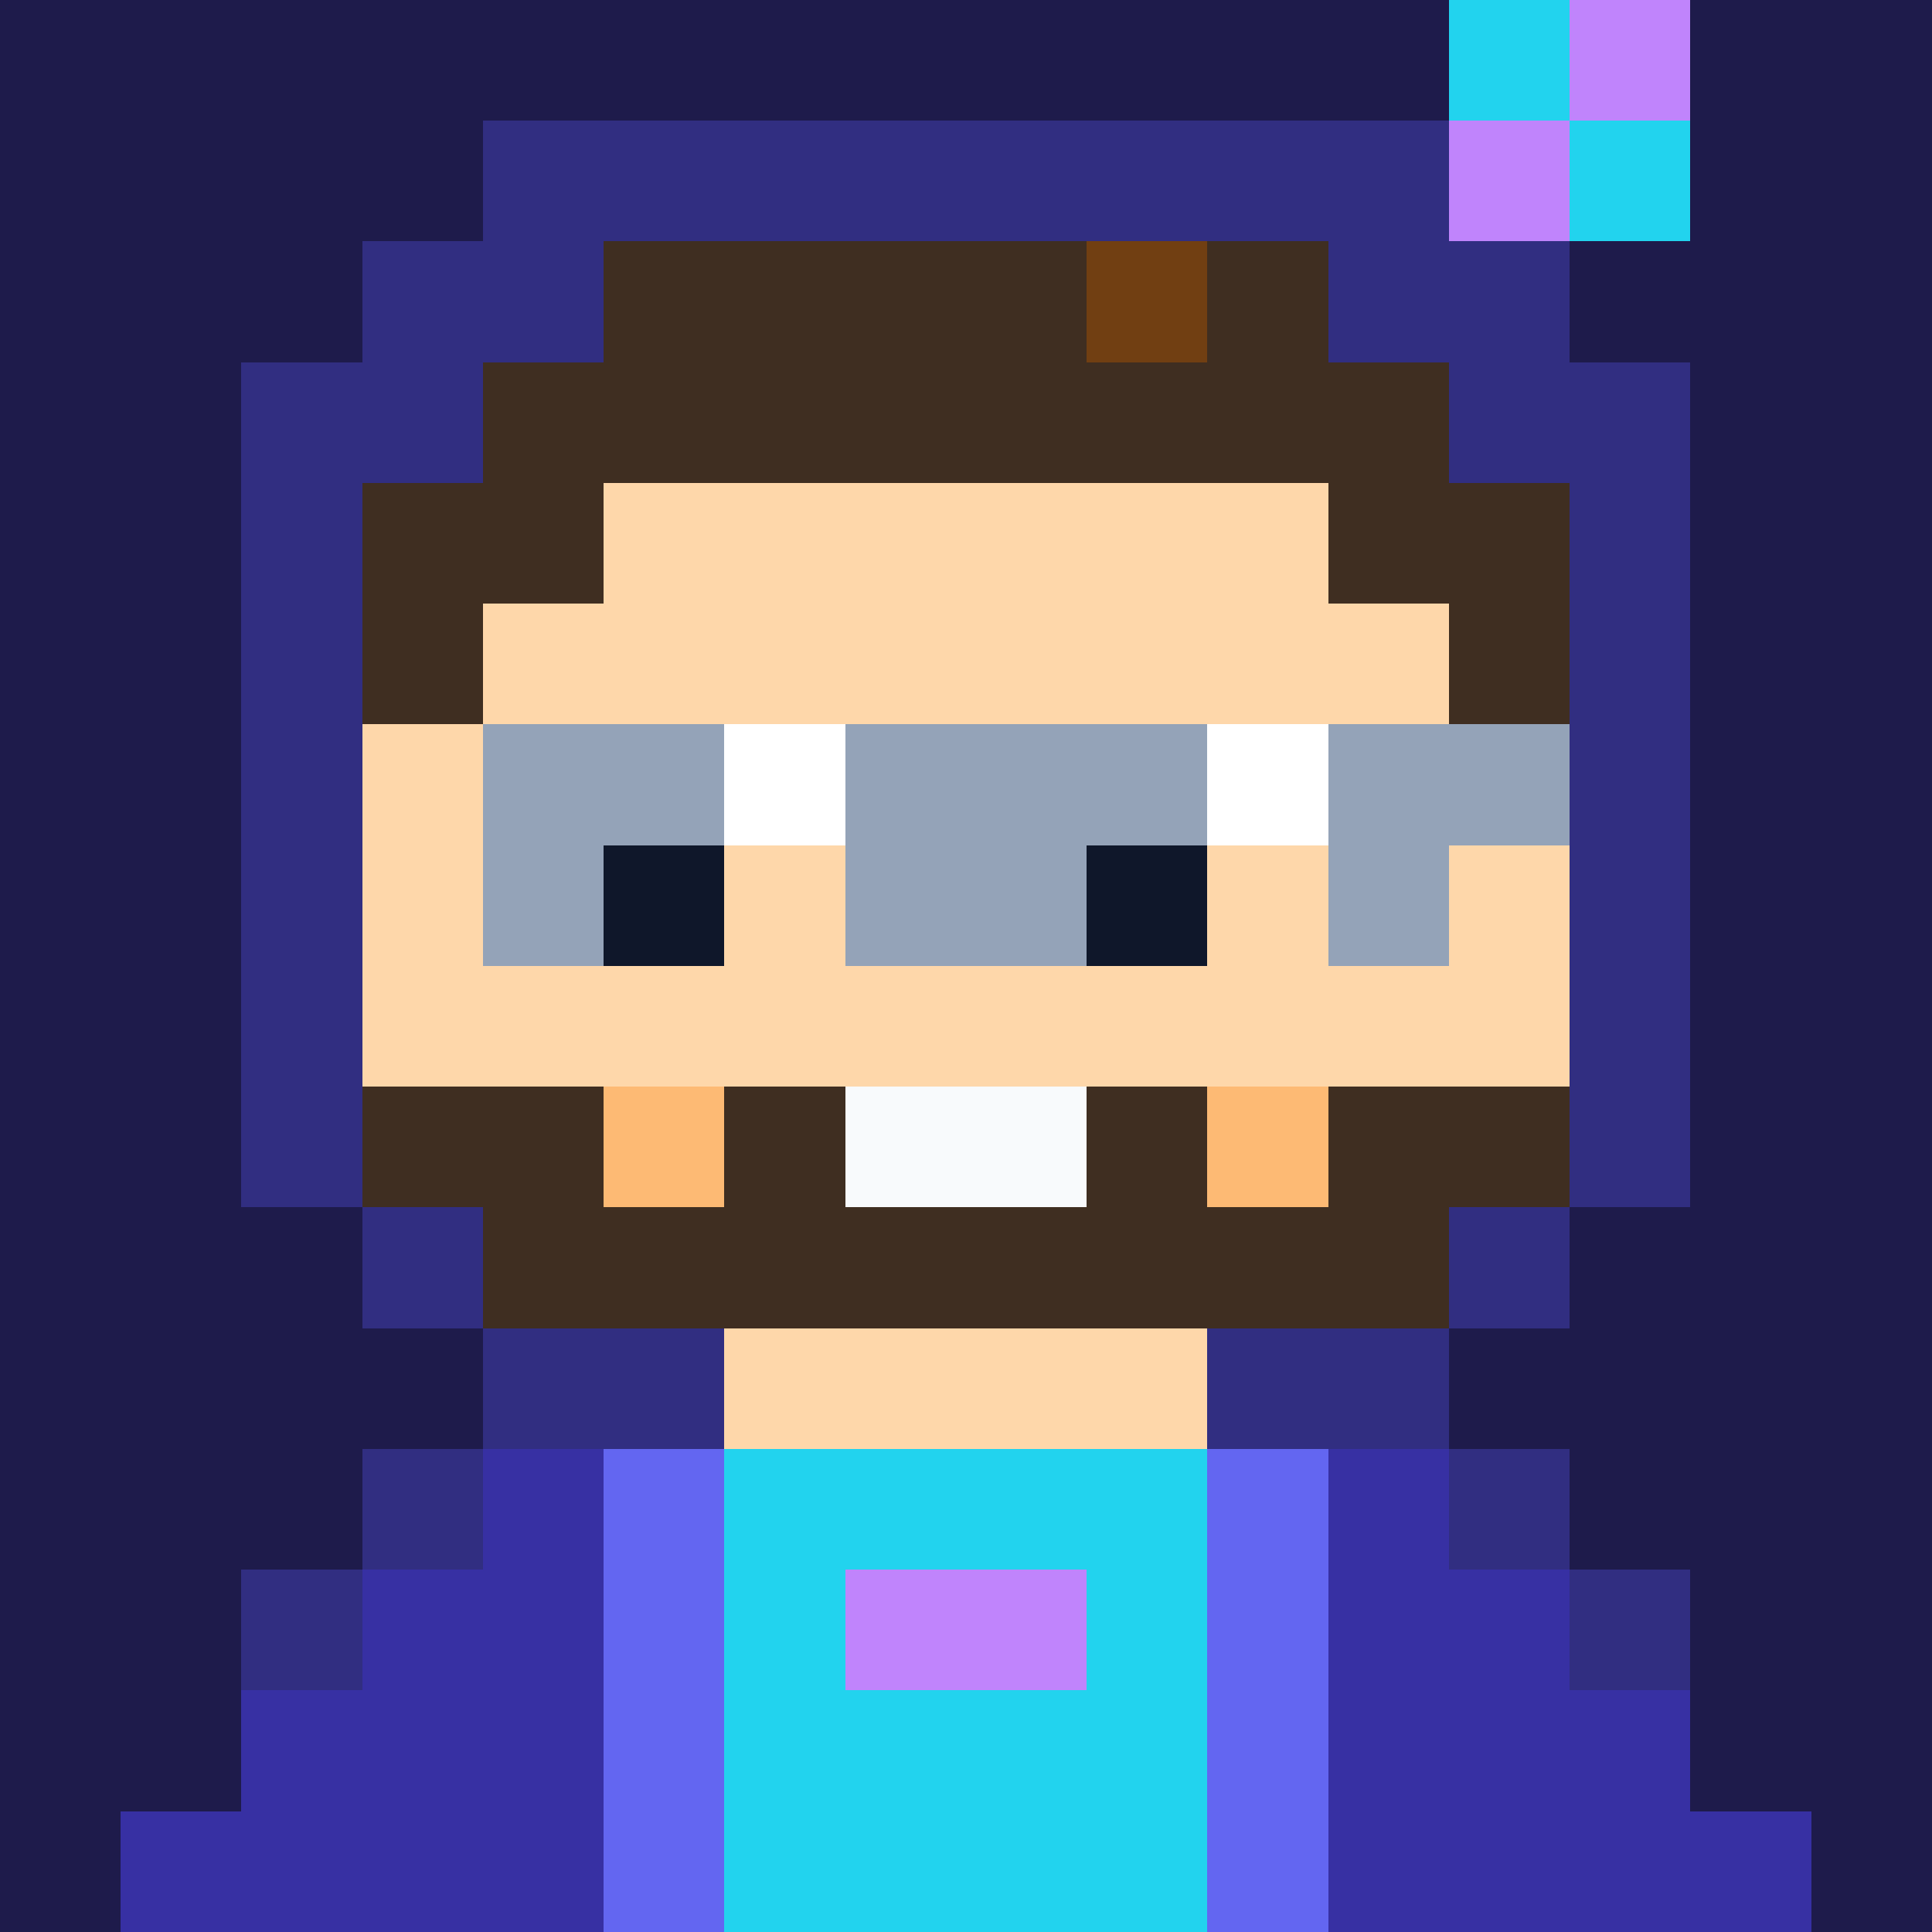
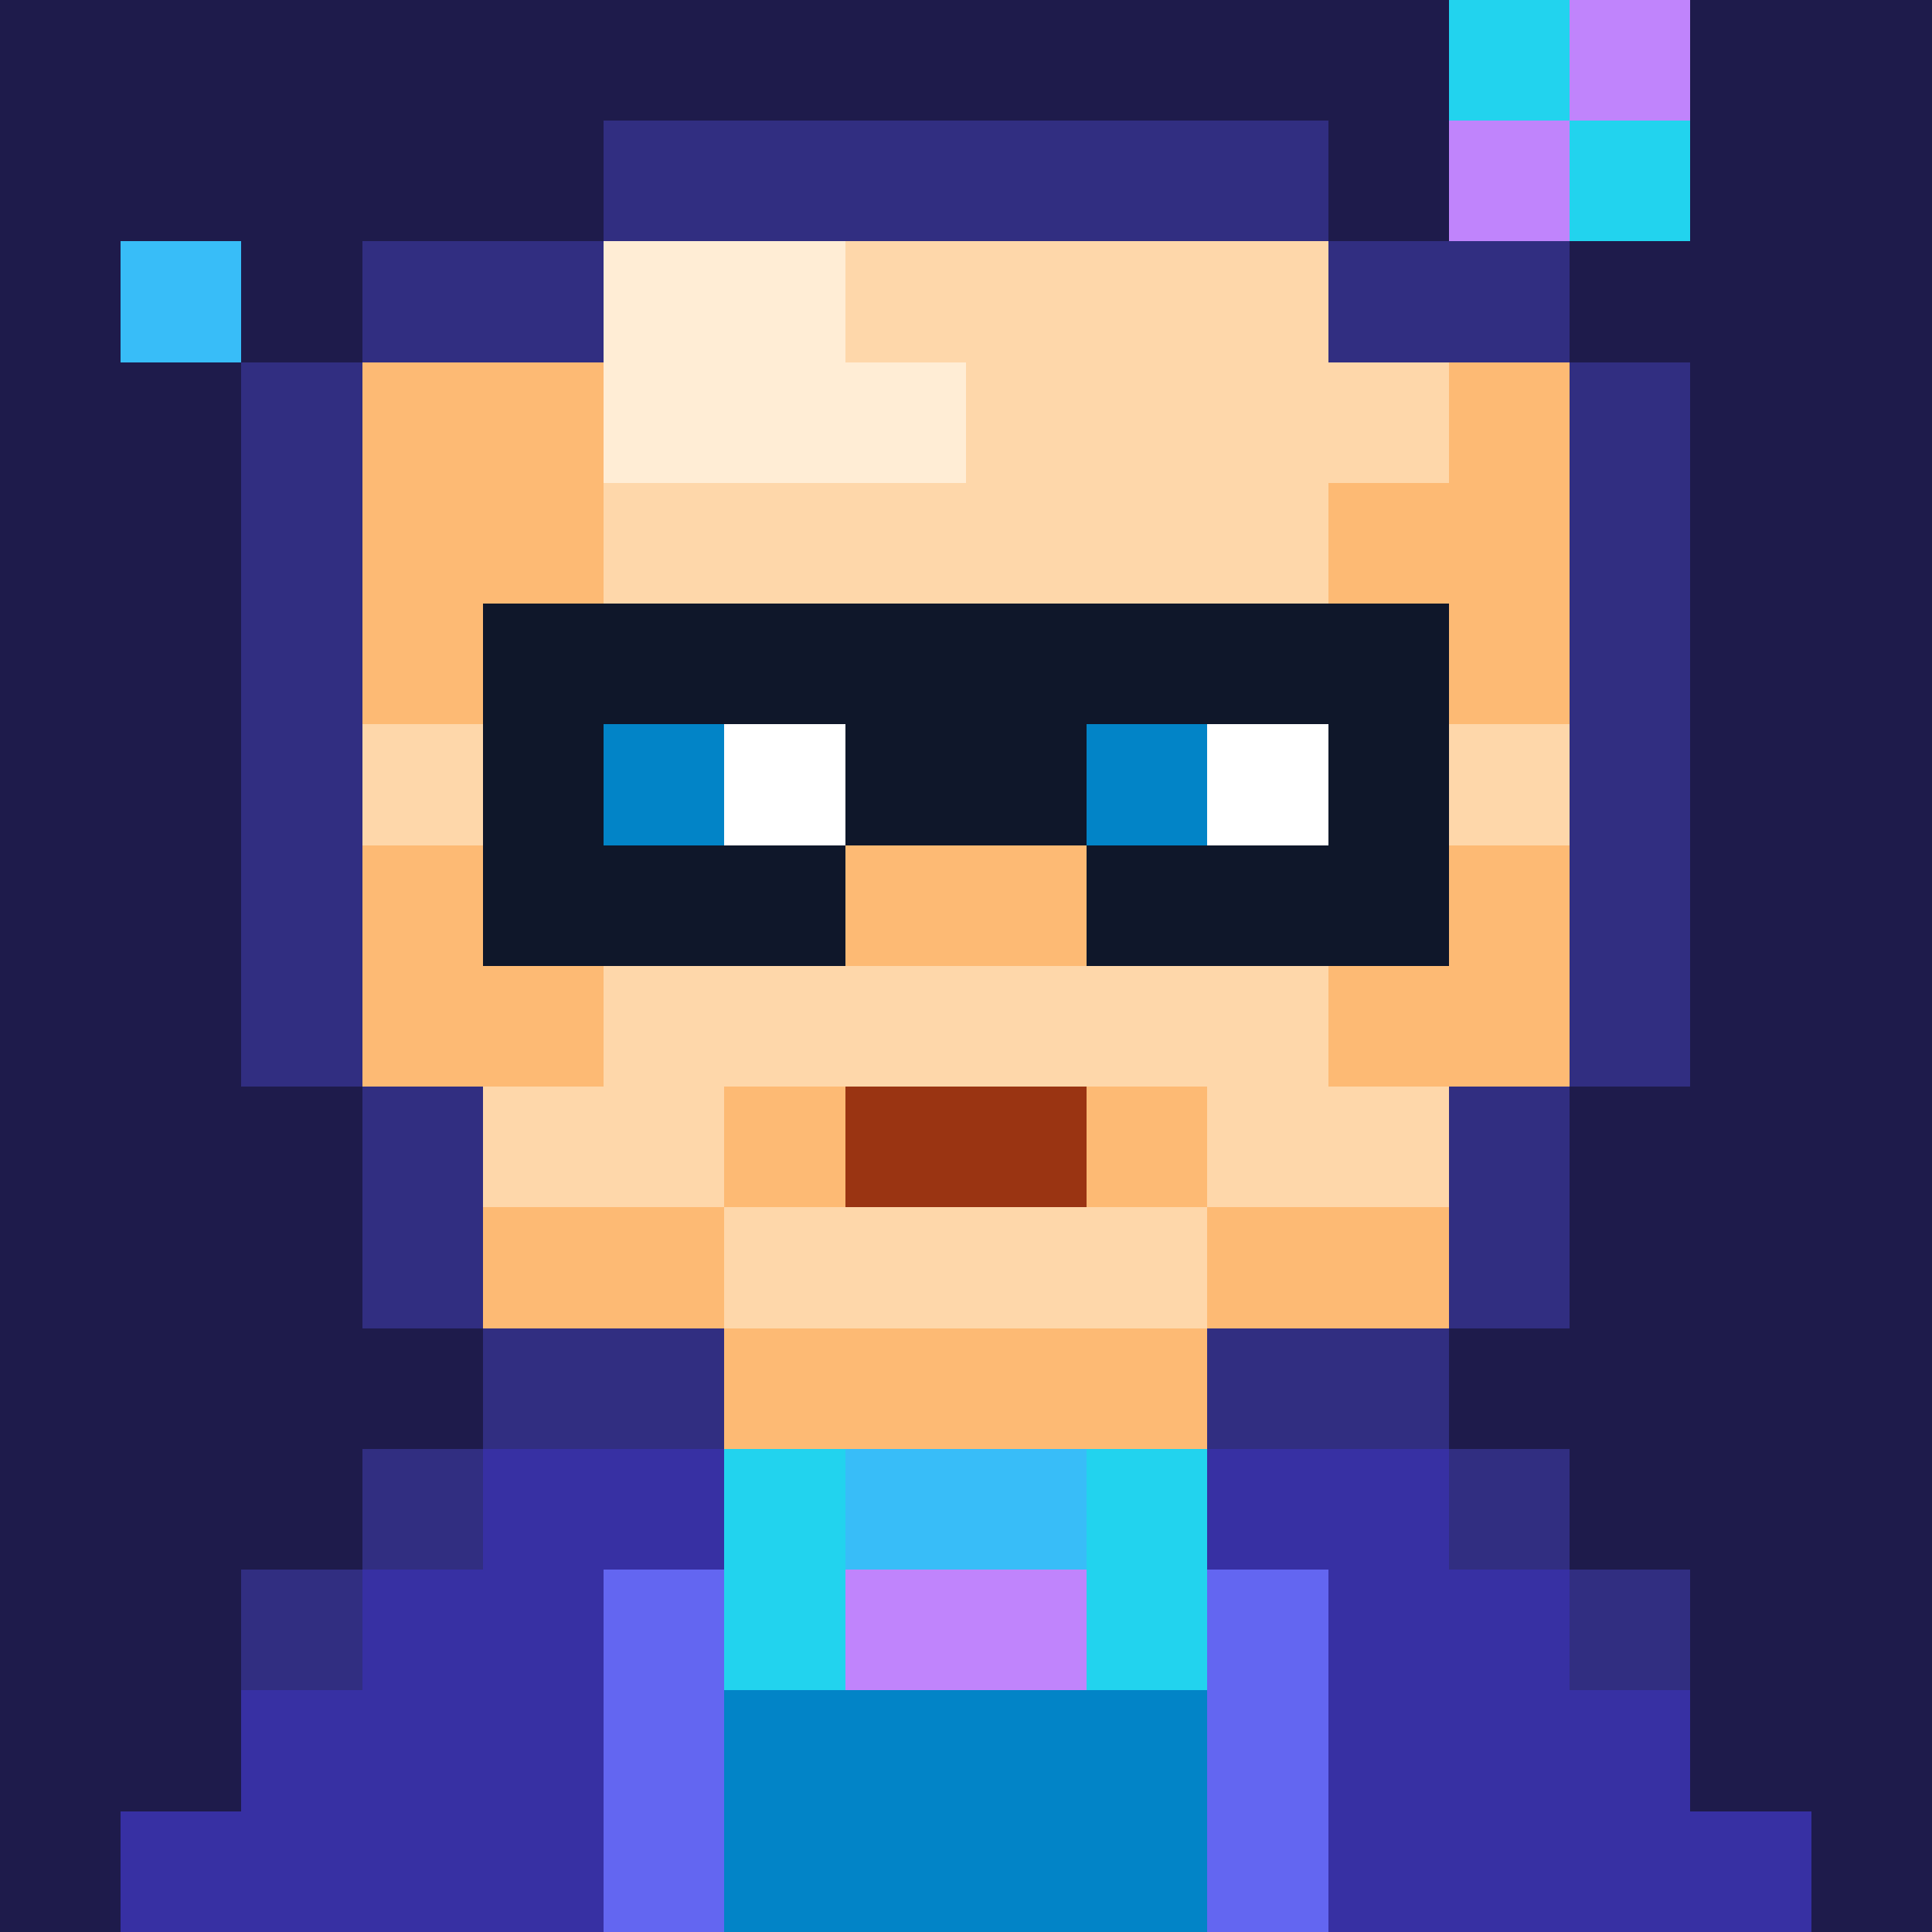
<svg xmlns="http://www.w3.org/2000/svg" viewBox="0 0 16 16" width="128" height="128" shape-rendering="crispEdges" role="img" aria-label="Igor Slinko (Senior AI Researcher - JetBrains Cyprus)">
  <rect width="16" height="16" fill="#1e1b4b" />
  <rect x="12" y="0" width="1" height="1" fill="#22d3ee" />
  <rect x="13" y="0" width="1" height="1" fill="#c084fc" />
-   <rect x="4" y="1" width="8" height="1" fill="#312e81" />
  <rect x="12" y="1" width="1" height="1" fill="#c084fc" />
  <rect x="13" y="1" width="1" height="1" fill="#22d3ee" />
+   <rect x="1" y="2" width="1" height="1" fill="#38bdf8" />
+   <rect x="5" y="1" width="6" height="1" fill="#312e81" />
  <rect x="3" y="2" width="2" height="1" fill="#312e81" />
-   <rect x="5" y="2" width="4" height="1" fill="#3f2e21" />
-   <rect x="9" y="2" width="1" height="1" fill="#713f12" />
-   <rect x="10" y="2" width="1" height="1" fill="#3f2e21" />
+   <rect x="5" y="2" width="2" height="1" fill="#ffedd5" />
+   <rect x="7" y="2" width="4" height="1" fill="#fed7aa" />
  <rect x="11" y="2" width="2" height="1" fill="#312e81" />
-   <rect x="2" y="3" width="2" height="1" fill="#312e81" />
-   <rect x="4" y="3" width="8" height="1" fill="#3f2e21" />
-   <rect x="12" y="3" width="2" height="1" fill="#312e81" />
+   <rect x="2" y="3" width="1" height="1" fill="#312e81" />
+   <rect x="3" y="3" width="2" height="1" fill="#fdba74" />
+   <rect x="5" y="3" width="3" height="1" fill="#ffedd5" />
+   <rect x="8" y="3" width="4" height="1" fill="#fed7aa" />
+   <rect x="12" y="3" width="1" height="1" fill="#fdba74" />
+   <rect x="13" y="3" width="1" height="1" fill="#312e81" />
  <rect x="2" y="4" width="1" height="1" fill="#312e81" />
-   <rect x="3" y="4" width="2" height="1" fill="#3f2e21" />
+   <rect x="3" y="4" width="2" height="1" fill="#fdba74" />
  <rect x="5" y="4" width="6" height="1" fill="#fed7aa" />
-   <rect x="11" y="4" width="2" height="1" fill="#3f2e21" />
+   <rect x="11" y="4" width="2" height="1" fill="#fdba74" />
  <rect x="13" y="4" width="1" height="1" fill="#312e81" />
  <rect x="2" y="5" width="1" height="1" fill="#312e81" />
-   <rect x="3" y="5" width="1" height="1" fill="#3f2e21" />
-   <rect x="4" y="5" width="8" height="1" fill="#fed7aa" />
-   <rect x="12" y="5" width="1" height="1" fill="#3f2e21" />
+   <rect x="3" y="5" width="1" height="1" fill="#fdba74" />
+   <rect x="4" y="5" width="3" height="1" fill="#0f172a" />
+   <rect x="7" y="5" width="2" height="1" fill="#0f172a" />
+   <rect x="9" y="5" width="3" height="1" fill="#0f172a" />
+   <rect x="12" y="5" width="1" height="1" fill="#fdba74" />
  <rect x="13" y="5" width="1" height="1" fill="#312e81" />
  <rect x="2" y="6" width="1" height="1" fill="#312e81" />
  <rect x="3" y="6" width="1" height="1" fill="#fed7aa" />
-   <rect x="4" y="6" width="2" height="1" fill="#94a3b8" />
+   <rect x="4" y="6" width="1" height="1" fill="#0f172a" />
+   <rect x="5" y="6" width="1" height="1" fill="#0284c7" />
  <rect x="6" y="6" width="1" height="1" fill="#ffffff" />
-   <rect x="7" y="6" width="3" height="1" fill="#94a3b8" />
+   <rect x="7" y="6" width="2" height="1" fill="#0f172a" />
+   <rect x="9" y="6" width="1" height="1" fill="#0284c7" />
  <rect x="10" y="6" width="1" height="1" fill="#ffffff" />
-   <rect x="11" y="6" width="2" height="1" fill="#94a3b8" />
+   <rect x="11" y="6" width="1" height="1" fill="#0f172a" />
+   <rect x="12" y="6" width="1" height="1" fill="#fed7aa" />
  <rect x="13" y="6" width="1" height="1" fill="#312e81" />
  <rect x="2" y="7" width="1" height="1" fill="#312e81" />
-   <rect x="3" y="7" width="1" height="1" fill="#fed7aa" />
-   <rect x="4" y="7" width="1" height="1" fill="#94a3b8" />
-   <rect x="5" y="7" width="1" height="1" fill="#0f172a" />
-   <rect x="6" y="7" width="1" height="1" fill="#fed7aa" />
-   <rect x="7" y="7" width="2" height="1" fill="#94a3b8" />
-   <rect x="9" y="7" width="1" height="1" fill="#0f172a" />
-   <rect x="10" y="7" width="1" height="1" fill="#fed7aa" />
-   <rect x="11" y="7" width="1" height="1" fill="#94a3b8" />
-   <rect x="12" y="7" width="1" height="1" fill="#fed7aa" />
+   <rect x="3" y="7" width="1" height="1" fill="#fdba74" />
+   <rect x="4" y="7" width="3" height="1" fill="#0f172a" />
+   <rect x="7" y="7" width="2" height="1" fill="#fdba74" />
+   <rect x="9" y="7" width="3" height="1" fill="#0f172a" />
+   <rect x="12" y="7" width="1" height="1" fill="#fdba74" />
  <rect x="13" y="7" width="1" height="1" fill="#312e81" />
  <rect x="2" y="8" width="1" height="1" fill="#312e81" />
-   <rect x="3" y="8" width="10" height="1" fill="#fed7aa" />
+   <rect x="3" y="8" width="2" height="1" fill="#fdba74" />
+   <rect x="5" y="8" width="6" height="1" fill="#fed7aa" />
+   <rect x="11" y="8" width="2" height="1" fill="#fdba74" />
  <rect x="13" y="8" width="1" height="1" fill="#312e81" />
-   <rect x="2" y="9" width="1" height="1" fill="#312e81" />
-   <rect x="3" y="9" width="2" height="1" fill="#3f2e21" />
-   <rect x="5" y="9" width="1" height="1" fill="#fdba74" />
-   <rect x="6" y="9" width="1" height="1" fill="#3f2e21" />
-   <rect x="7" y="9" width="2" height="1" fill="#f8fafc" />
-   <rect x="9" y="9" width="1" height="1" fill="#3f2e21" />
-   <rect x="10" y="9" width="1" height="1" fill="#fdba74" />
-   <rect x="11" y="9" width="2" height="1" fill="#3f2e21" />
-   <rect x="13" y="9" width="1" height="1" fill="#312e81" />
+   <rect x="3" y="9" width="1" height="1" fill="#312e81" />
+   <rect x="4" y="9" width="2" height="1" fill="#fed7aa" />
+   <rect x="6" y="9" width="1" height="1" fill="#fdba74" />
+   <rect x="7" y="9" width="2" height="1" fill="#9a3412" />
+   <rect x="9" y="9" width="1" height="1" fill="#fdba74" />
+   <rect x="10" y="9" width="2" height="1" fill="#fed7aa" />
+   <rect x="12" y="9" width="1" height="1" fill="#312e81" />
  <rect x="3" y="10" width="1" height="1" fill="#312e81" />
-   <rect x="4" y="10" width="8" height="1" fill="#3f2e21" />
+   <rect x="4" y="10" width="2" height="1" fill="#fdba74" />
+   <rect x="6" y="10" width="4" height="1" fill="#fed7aa" />
+   <rect x="10" y="10" width="2" height="1" fill="#fdba74" />
  <rect x="12" y="10" width="1" height="1" fill="#312e81" />
  <rect x="4" y="11" width="2" height="1" fill="#312e81" />
-   <rect x="6" y="11" width="4" height="1" fill="#fed7aa" />
+   <rect x="6" y="11" width="4" height="1" fill="#fdba74" />
  <rect x="10" y="11" width="2" height="1" fill="#312e81" />
  <rect x="3" y="12" width="1" height="1" fill="#312e81" />
-   <rect x="4" y="12" width="1" height="1" fill="#3730a3" />
-   <rect x="5" y="12" width="1" height="1" fill="#6366f1" />
-   <rect x="6" y="12" width="4" height="1" fill="#22d3ee" />
-   <rect x="10" y="12" width="1" height="1" fill="#6366f1" />
-   <rect x="11" y="12" width="1" height="1" fill="#3730a3" />
+   <rect x="4" y="12" width="2" height="1" fill="#3730a3" />
+   <rect x="6" y="12" width="1" height="1" fill="#22d3ee" />
+   <rect x="7" y="12" width="2" height="1" fill="#38bdf8" />
+   <rect x="9" y="12" width="1" height="1" fill="#22d3ee" />
+   <rect x="10" y="12" width="2" height="1" fill="#3730a3" />
  <rect x="12" y="12" width="1" height="1" fill="#312e81" />
  <rect x="2" y="13" width="1" height="1" fill="#312e81" />
  <rect x="3" y="13" width="2" height="1" fill="#3730a3" />
  <rect x="5" y="13" width="1" height="1" fill="#6366f1" />
  <rect x="6" y="13" width="1" height="1" fill="#22d3ee" />
  <rect x="7" y="13" width="2" height="1" fill="#c084fc" />
  <rect x="9" y="13" width="1" height="1" fill="#22d3ee" />
  <rect x="10" y="13" width="1" height="1" fill="#6366f1" />
  <rect x="11" y="13" width="2" height="1" fill="#3730a3" />
  <rect x="13" y="13" width="1" height="1" fill="#312e81" />
  <rect x="2" y="14" width="3" height="1" fill="#3730a3" />
  <rect x="5" y="14" width="1" height="1" fill="#6366f1" />
-   <rect x="6" y="14" width="4" height="1" fill="#22d3ee" />
+   <rect x="6" y="14" width="4" height="1" fill="#0284c7" />
  <rect x="10" y="14" width="1" height="1" fill="#6366f1" />
  <rect x="11" y="14" width="3" height="1" fill="#3730a3" />
  <rect x="1" y="15" width="4" height="1" fill="#3730a3" />
  <rect x="5" y="15" width="1" height="1" fill="#6366f1" />
-   <rect x="6" y="15" width="4" height="1" fill="#22d3ee" />
+   <rect x="6" y="15" width="4" height="1" fill="#0284c7" />
  <rect x="10" y="15" width="1" height="1" fill="#6366f1" />
  <rect x="11" y="15" width="4" height="1" fill="#3730a3" />
</svg>
